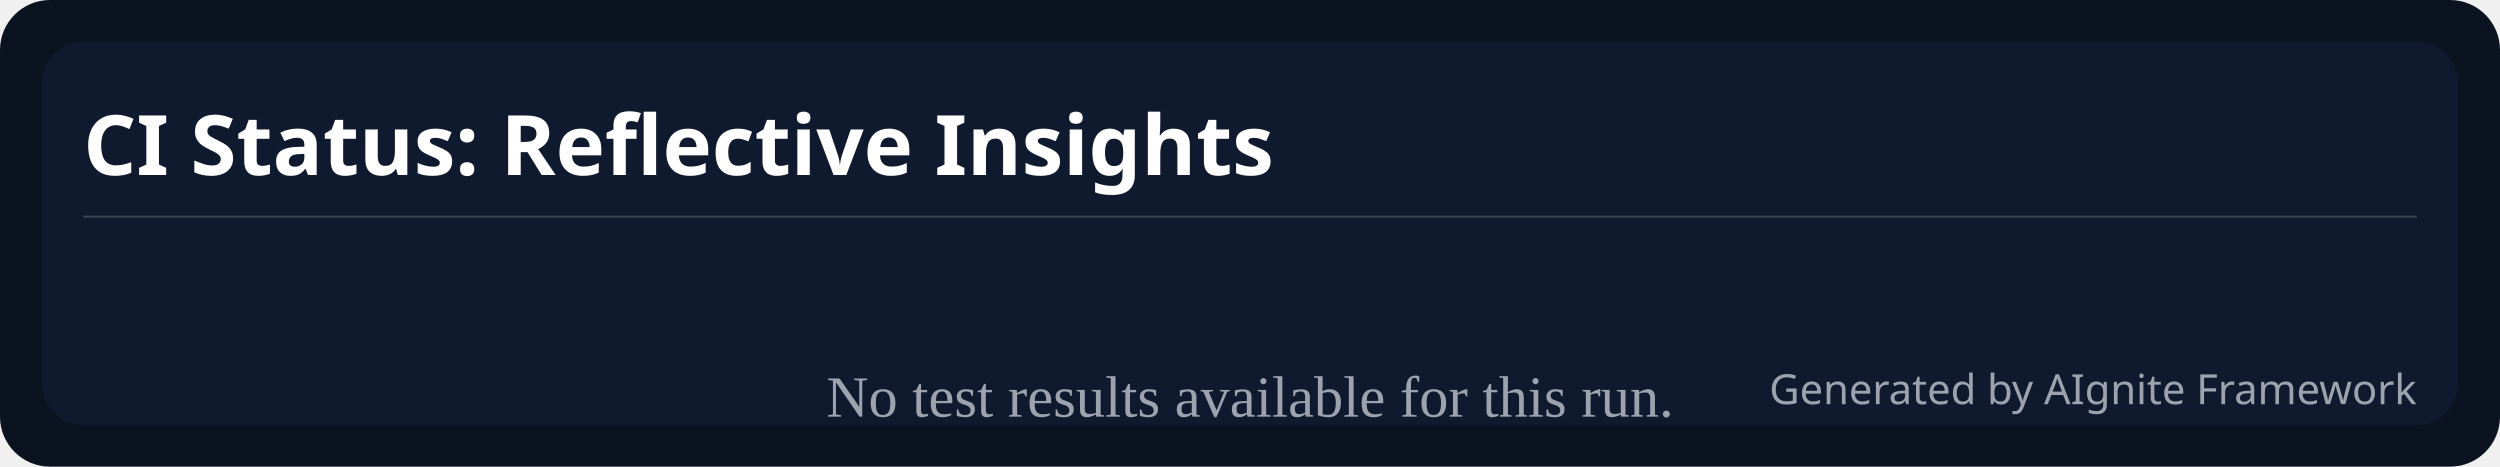
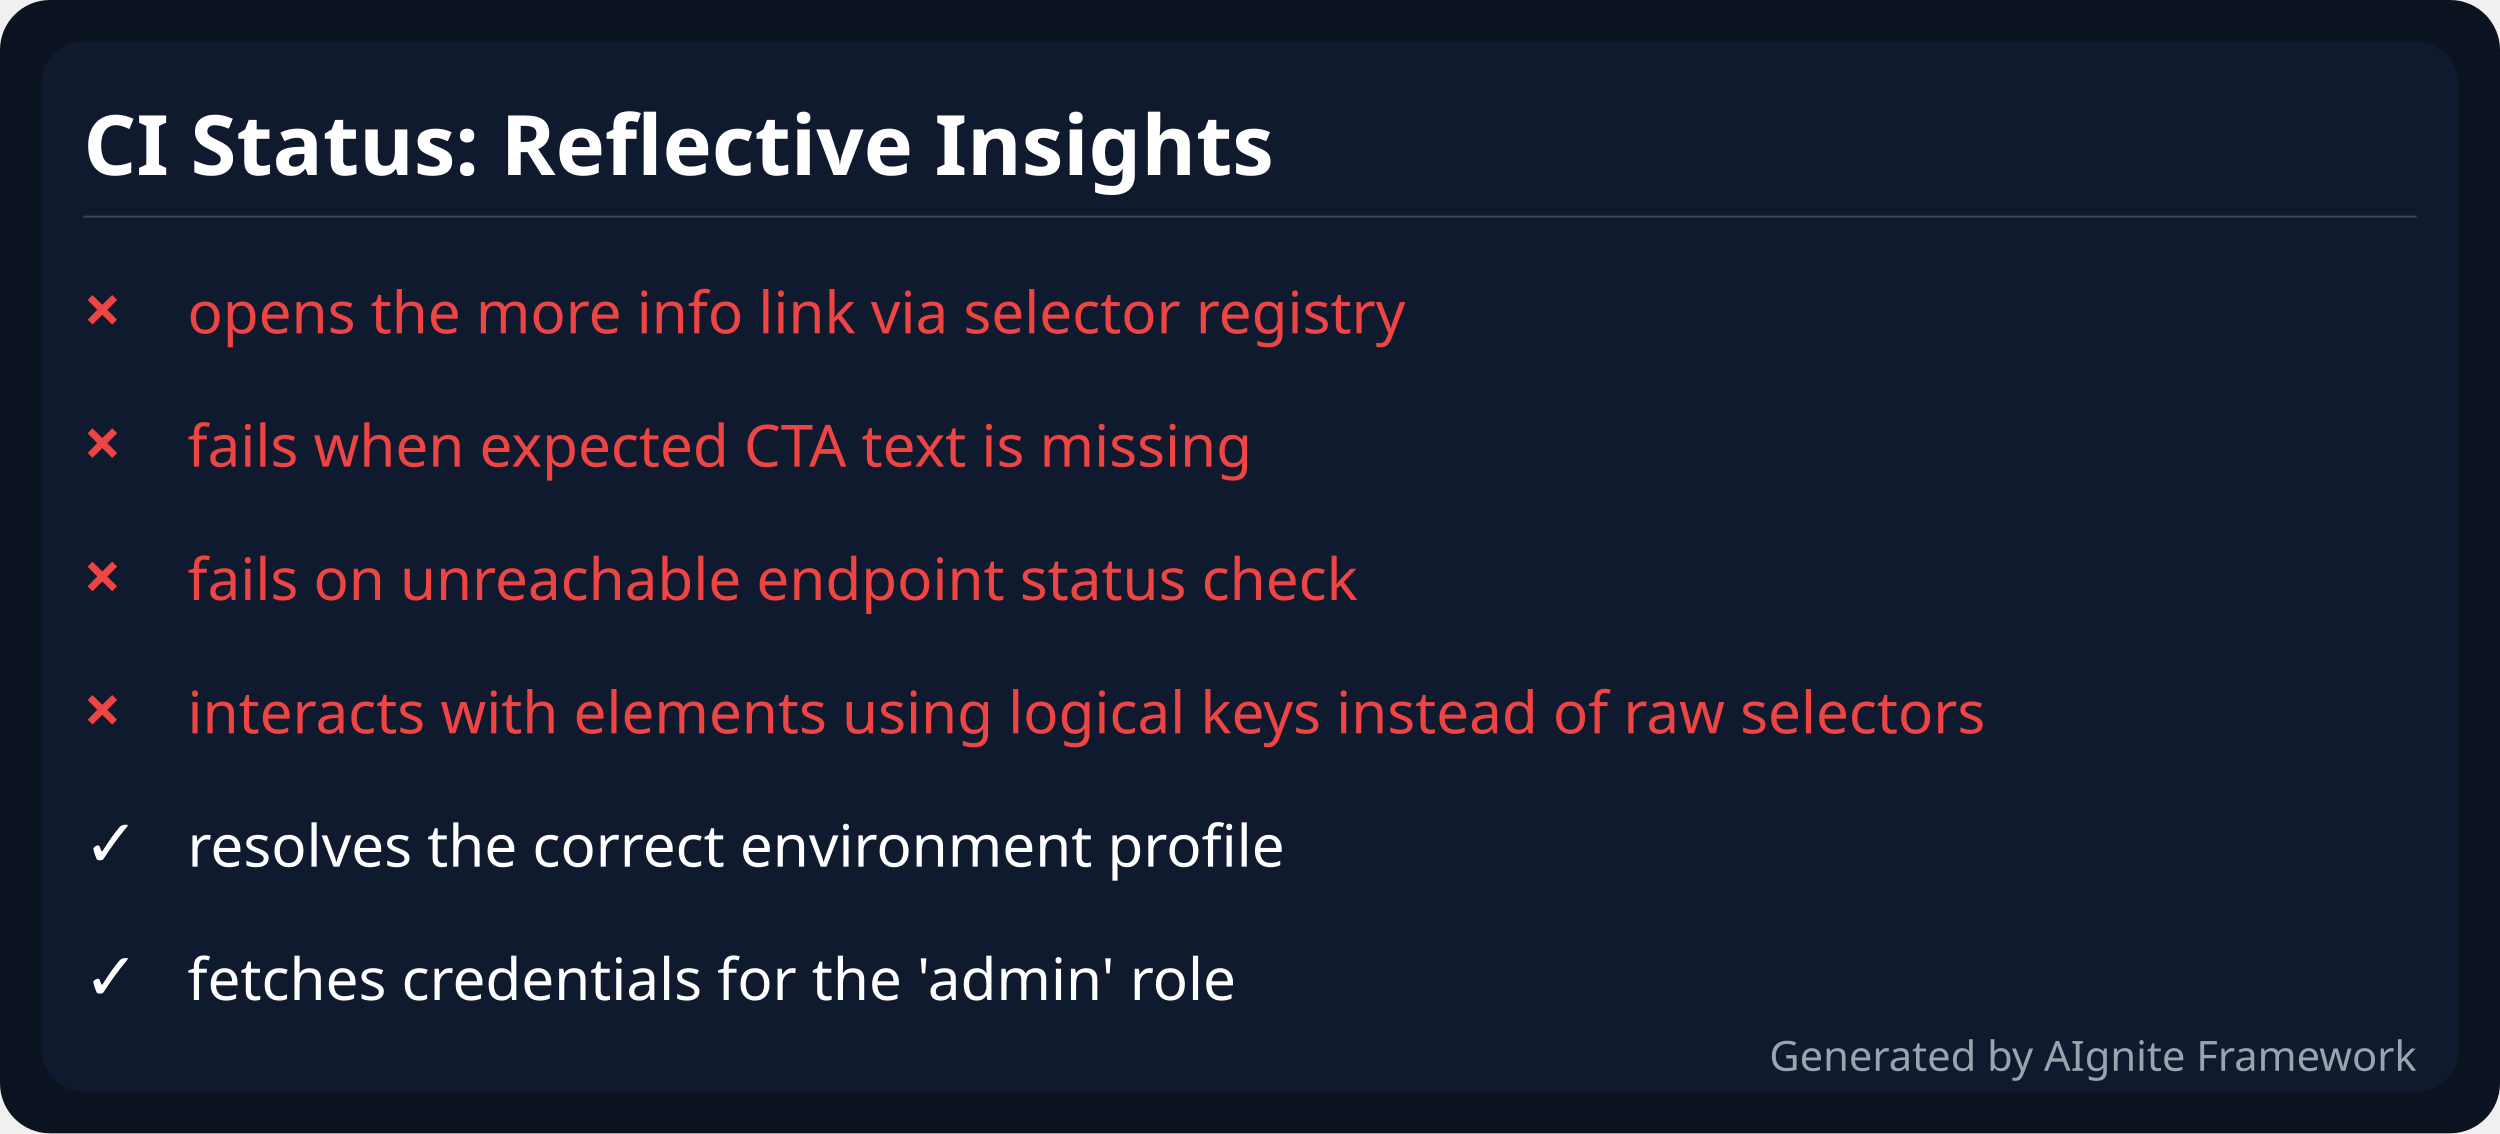
- <svg xmlns="http://www.w3.org/2000/svg" width="600" height="112" viewBox="0 0 600 112">
+ <svg xmlns="http://www.w3.org/2000/svg" width="600" height="272" viewBox="0 0 600 272">
  <defs>
    <clipPath id="clipText">
      <rect x="25" y="0" width="540" height="30" />
    </clipPath>
  </defs>
-   <rect x="0" y="0" width="600" height="112" rx="12" fill="#0b1220" />
-   <rect x="10" y="10" width="580" height="92" rx="10" fill="#0f1a2e" />
+   <rect x="0" y="0" width="600" height="272" rx="12" fill="#0b1220" />
+   <rect x="10" y="10" width="580" height="252" rx="10" fill="#0f1a2e" />
  <text x="20" y="42" fill="#ffffff" font-size="20" font-weight="800" font-family="Segoe UI, system-ui, sans-serif">CI Status: Reflective Insights</text>
  <line x1="20" y1="52" x2="580" y2="52" stroke="#9ca3af" stroke-width="0.5" opacity="0.3" />
-   <text x="50%" y="100" text-anchor="middle" fill="#9ca3af" font-size="14">No test results available for this run.</text>
-   <text x="580" y="97" text-anchor="end" fill="#9ca3af" font-size="10" font-family="Segoe UI">Generated by AIgnite Framework</text>
+   <g transform="translate(20, 60)">
+     <text x="0" y="20" fill="#ef4444" font-size="16" font-weight="700" font-family="Segoe UI, system-ui, sans-serif">×</text>
+     <text x="25" y="20" fill="#ef4444" font-size="14" font-family="Segoe UI, system-ui, sans-serif" clip-path="url(#clipText)">opens the more info link via selector registry</text>
+   </g>
+   <g transform="translate(20, 92)">
+     <text x="0" y="20" fill="#ef4444" font-size="16" font-weight="700" font-family="Segoe UI, system-ui, sans-serif">×</text>
+     <text x="25" y="20" fill="#ef4444" font-size="14" font-family="Segoe UI, system-ui, sans-serif" clip-path="url(#clipText)">fails when expected CTA text is missing</text>
+   </g>
+   <g transform="translate(20, 124)">
+     <text x="0" y="20" fill="#ef4444" font-size="16" font-weight="700" font-family="Segoe UI, system-ui, sans-serif">×</text>
+     <text x="25" y="20" fill="#ef4444" font-size="14" font-family="Segoe UI, system-ui, sans-serif" clip-path="url(#clipText)">fails on unreachable endpoint status check</text>
+   </g>
+   <g transform="translate(20, 156)">
+     <text x="0" y="20" fill="#ef4444" font-size="16" font-weight="700" font-family="Segoe UI, system-ui, sans-serif">×</text>
+     <text x="25" y="20" fill="#ef4444" font-size="14" font-family="Segoe UI, system-ui, sans-serif" clip-path="url(#clipText)">interacts with elements using logical keys instead of raw selectors</text>
+   </g>
+   <g transform="translate(20, 188)">
+     <text x="0" y="20" fill="#ffffff" font-size="16" font-weight="700" font-family="Segoe UI, system-ui, sans-serif">✓</text>
+     <text x="25" y="20" fill="#ffffff" font-size="14" font-family="Segoe UI, system-ui, sans-serif" clip-path="url(#clipText)">resolves the correct environment profile</text>
+   </g>
+   <g transform="translate(20, 220)">
+     <text x="0" y="20" fill="#ffffff" font-size="16" font-weight="700" font-family="Segoe UI, system-ui, sans-serif">✓</text>
+     <text x="25" y="20" fill="#ffffff" font-size="14" font-family="Segoe UI, system-ui, sans-serif" clip-path="url(#clipText)">fetches credentials for the 'admin' role</text>
+   </g>
+   <text x="580" y="257" text-anchor="end" fill="#9ca3af" font-size="10" font-family="Segoe UI">Generated by AIgnite Framework</text>
</svg>
